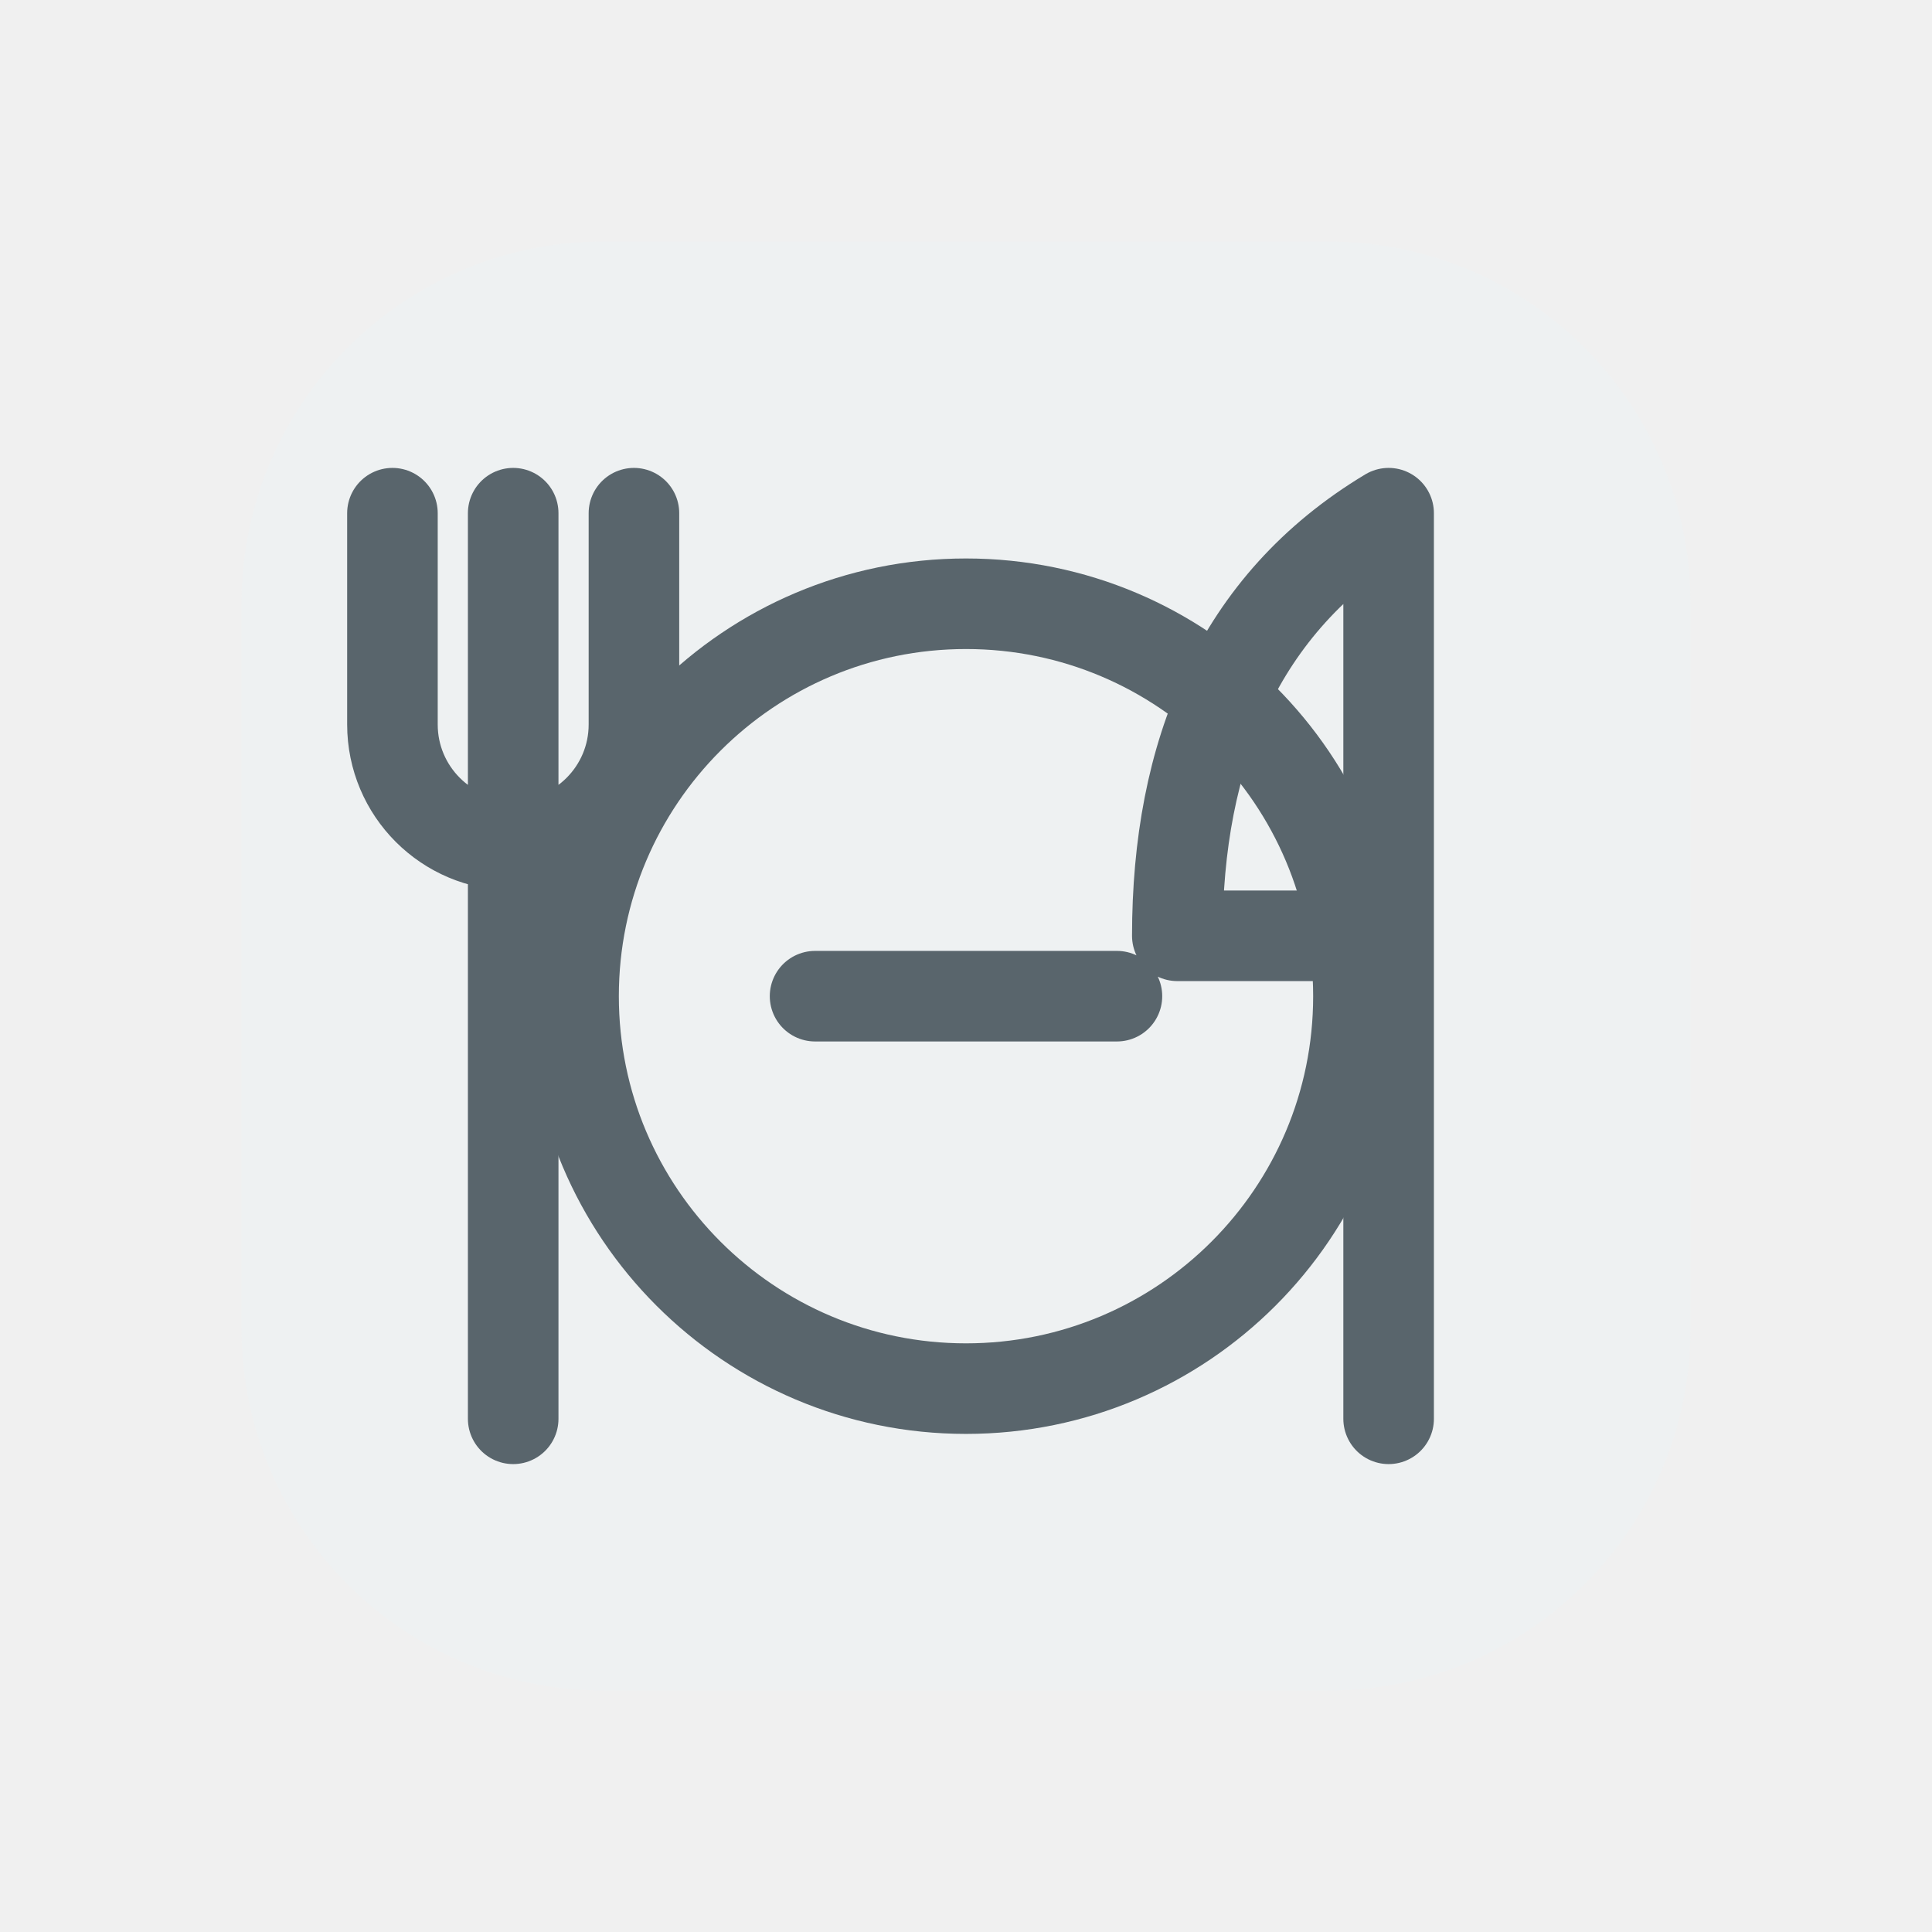
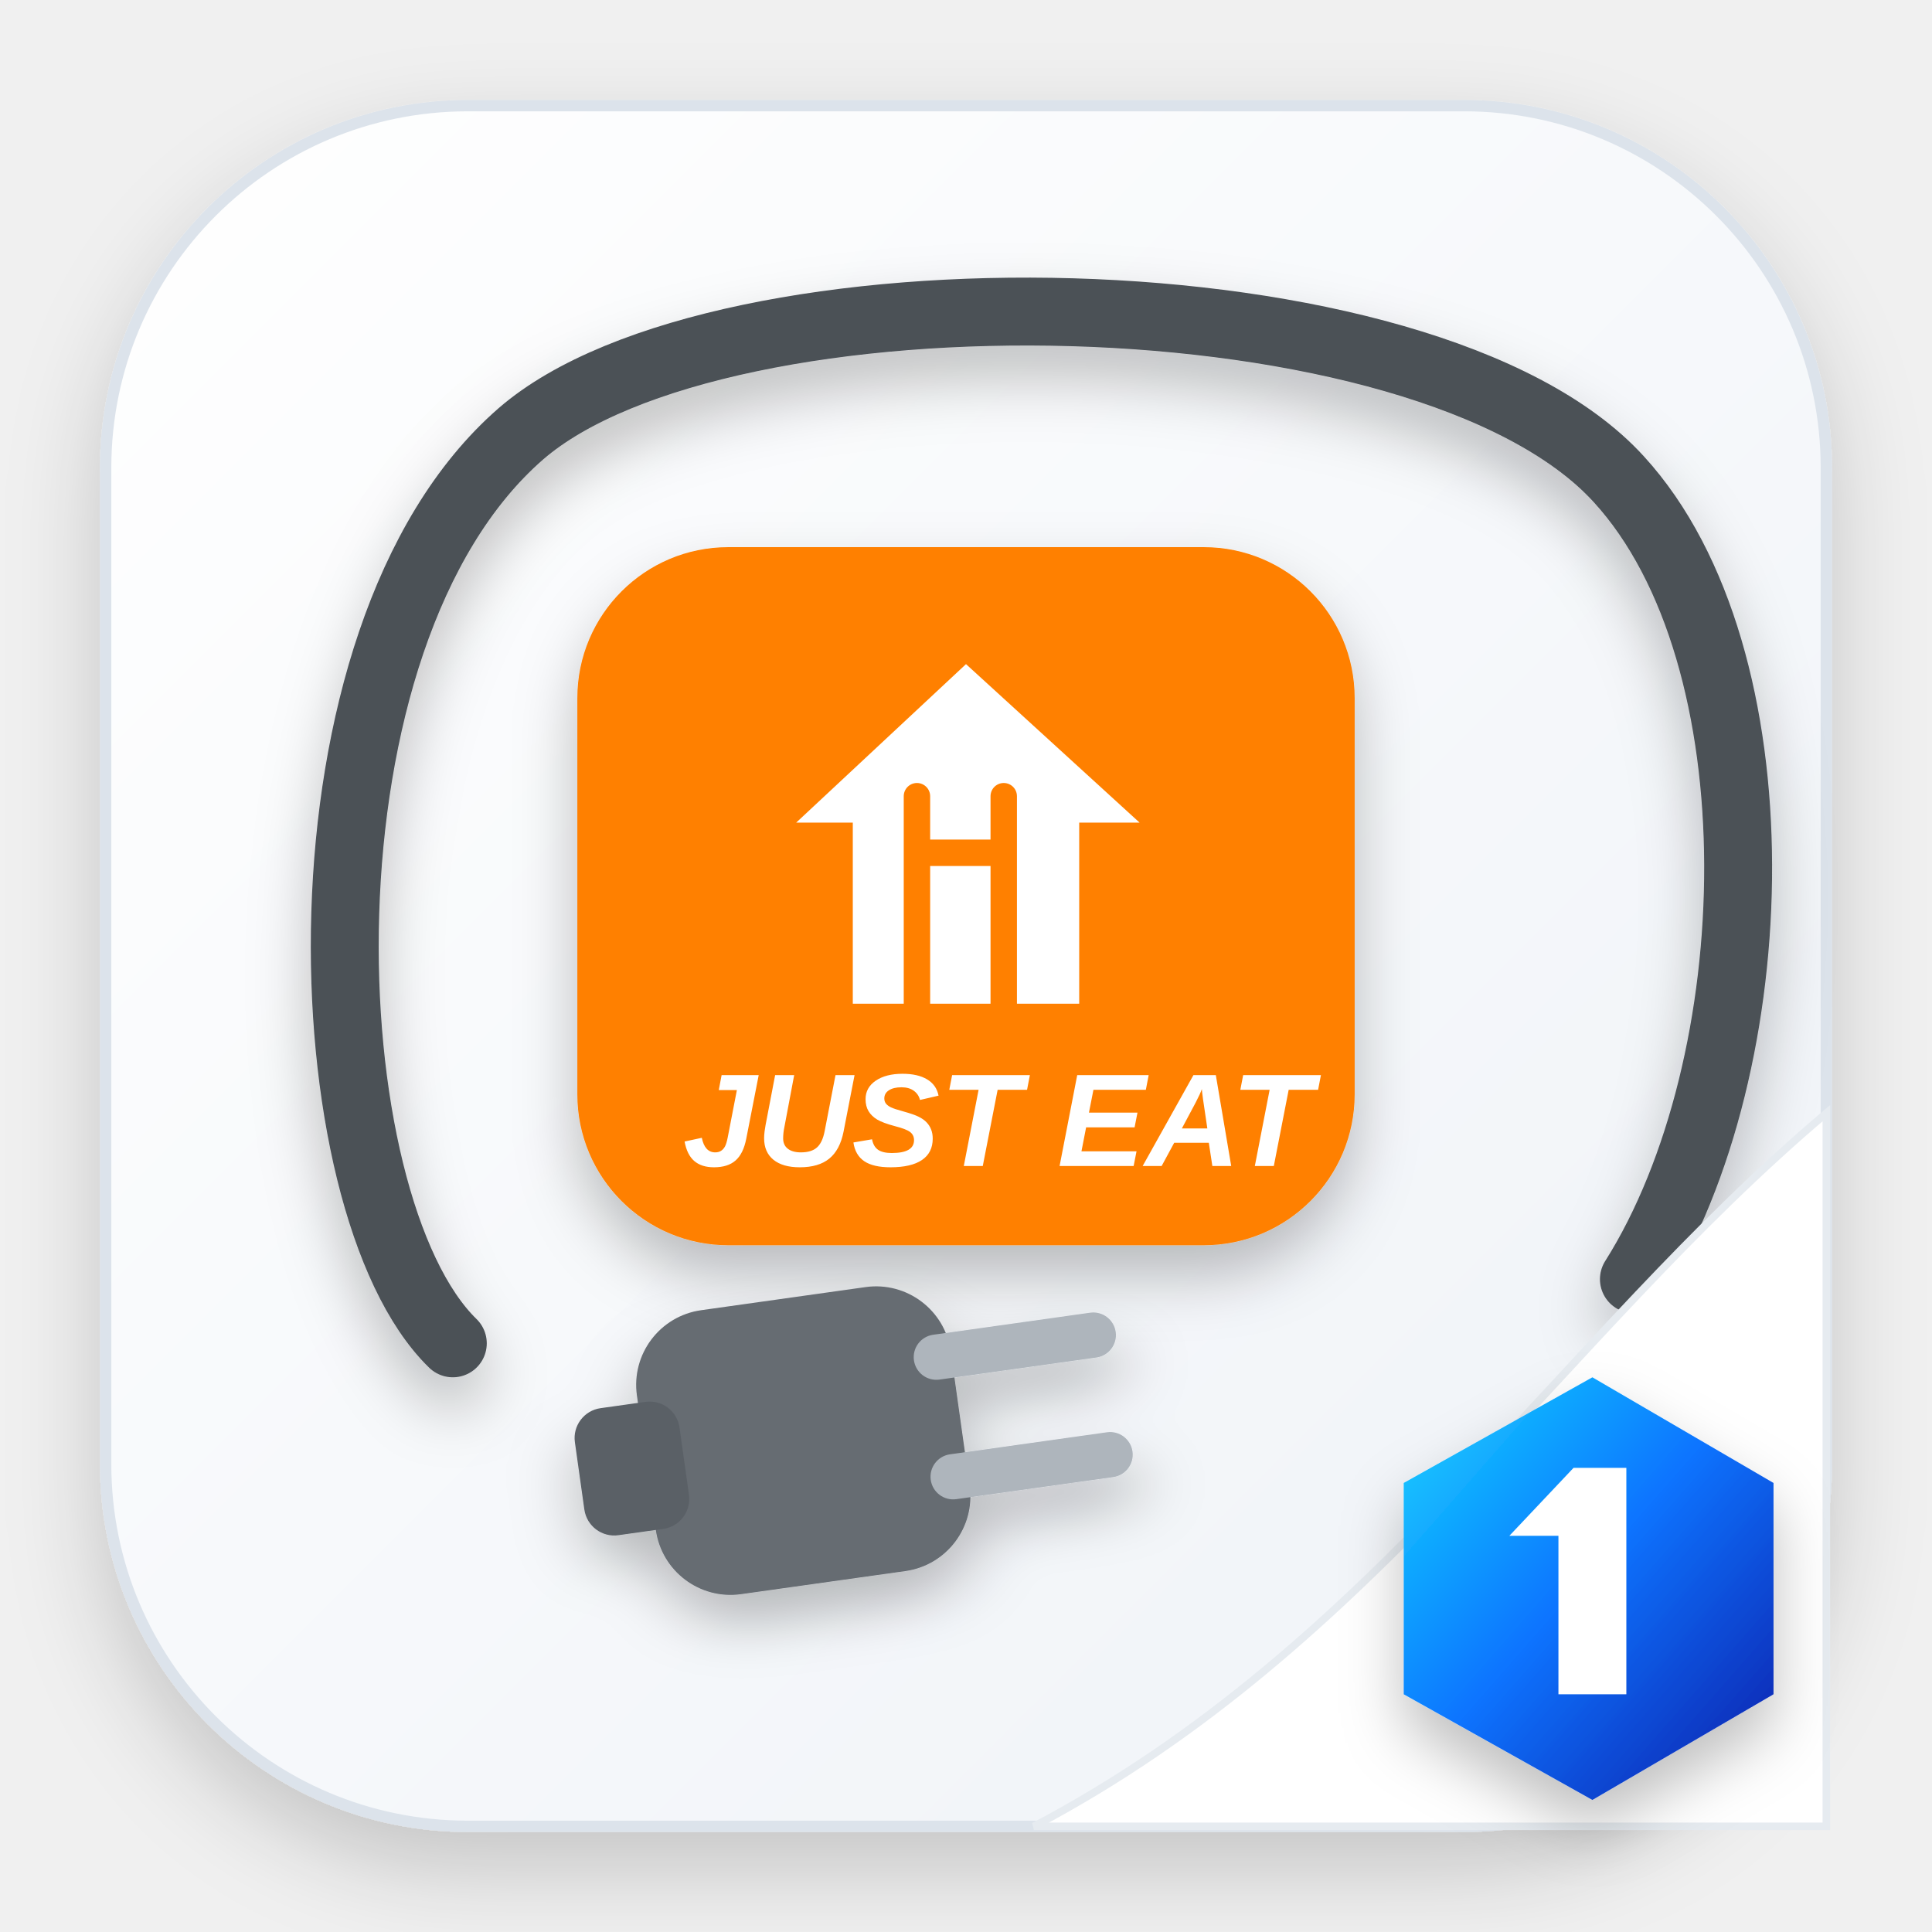
- <svg xmlns="http://www.w3.org/2000/svg" viewBox="0 0 64 64" fill="none">
-   <rect x="8" y="8" width="48" height="48" rx="12" fill="#eef1f2" />
-   <circle cx="32" cy="33" r="13" stroke="#59656c" stroke-width="3" />
-   <path d="M17 17v11m-4-11v7a4 4 0 0 0 8 0v-7m-4 11v19m29-30v30m0-30c-5 3-7 8-7 14h7M27 33h10" stroke="#59656c" stroke-linecap="round" stroke-linejoin="round" stroke-width="3" />
+ <svg xmlns="http://www.w3.org/2000/svg" viewBox="0 0 512 512" role="img" aria-label="Just Eat connector">
+   <defs>
+     <linearGradient id="bg" x1="0" y1="0" x2="1" y2="1">
+       <stop stop-color="#fff" />
+       <stop offset="1" stop-color="#eef2f7" />
+     </linearGradient>
+     <linearGradient id="one" x1="0" y1="0" x2="1" y2="1">
+       <stop stop-color="#19d8ff" />
+       <stop offset=".48" stop-color="#0874ff" />
+       <stop offset="1" stop-color="#071ca8" />
+     </linearGradient>
+     <filter id="s" x="-30%" y="-30%" width="160%" height="160%">
+       <feDropShadow dx="0" dy="10" stdDeviation="12" flood-opacity=".18" />
+     </filter>
+     <filter id="ps" x="-40%" y="-40%" width="180%" height="180%">
+       <feDropShadow dx="0" dy="8" stdDeviation="8" flood-opacity=".25" />
+     </filter>
+   </defs>
+   <rect x="28" y="28" width="456" height="456" rx="96" fill="url(#bg)" stroke="#dce3eb" stroke-width="3" filter="url(#s)" />
+   <path d="M120 356C82 319 76 169 138 115c53-46 240-44 291 12 43 47 40 155 4 212" fill="none" stroke="#4c5157" stroke-width="18" stroke-linecap="round" filter="url(#ps)" />
+   <g transform="translate(153 145)" filter="url(#ps)">
+     <rect width="206" height="185" rx="40" fill="#ff8000" />
+     <path d="M58 73 103 31l46 42h-16v48H73V73Z" fill="#fff" />
+     <path d="M90 66v55M113 66v55M90 81h23" stroke="#ff8000" stroke-width="7" stroke-linecap="round" />
+     <text x="28" y="164" font-family="Arial,Helvetica,sans-serif" font-size="35" font-style="italic" font-weight="800" fill="#fff">JUST EAT</text>
+   </g>
+   <g filter="url(#ps)" transform="translate(166 350) rotate(-8)">
+     <rect x="0" y="0" width="84" height="76" rx="20" fill="#666c72" />
+     <rect x="-18" y="22" width="28" height="34" rx="8" fill="#5a6066" />
+     <rect x="74" y="15" width="54" height="12" rx="6" fill="#aeb5bc" />
+     <rect x="74" y="47" width="54" height="12" rx="6" fill="#aeb5bc" />
+   </g>
+   <path d="M274 484C365 436 413 355 484 295V484Z" fill="#fff" stroke="#e6ebf0" stroke-width="2" />
+   <g transform="translate(372 365)" filter="url(#ps)">
+     <path d="M50 0 98 28v56L50 112 0 84V28Z" fill="url(#one)" />
+     <path d="M45 24 28 42h13v42h18V24Z" fill="#fff" />
+   </g>
</svg>
